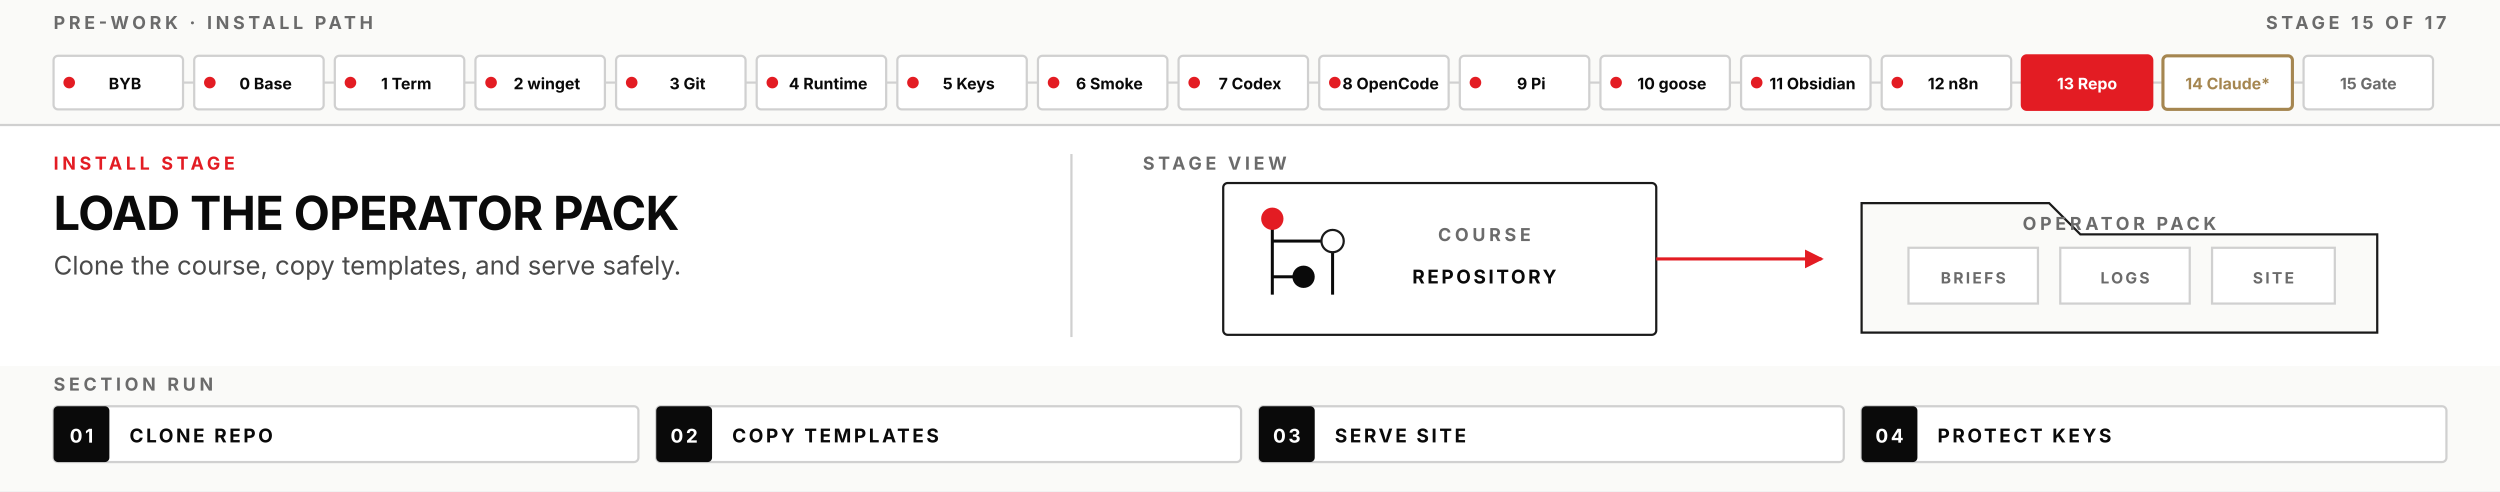
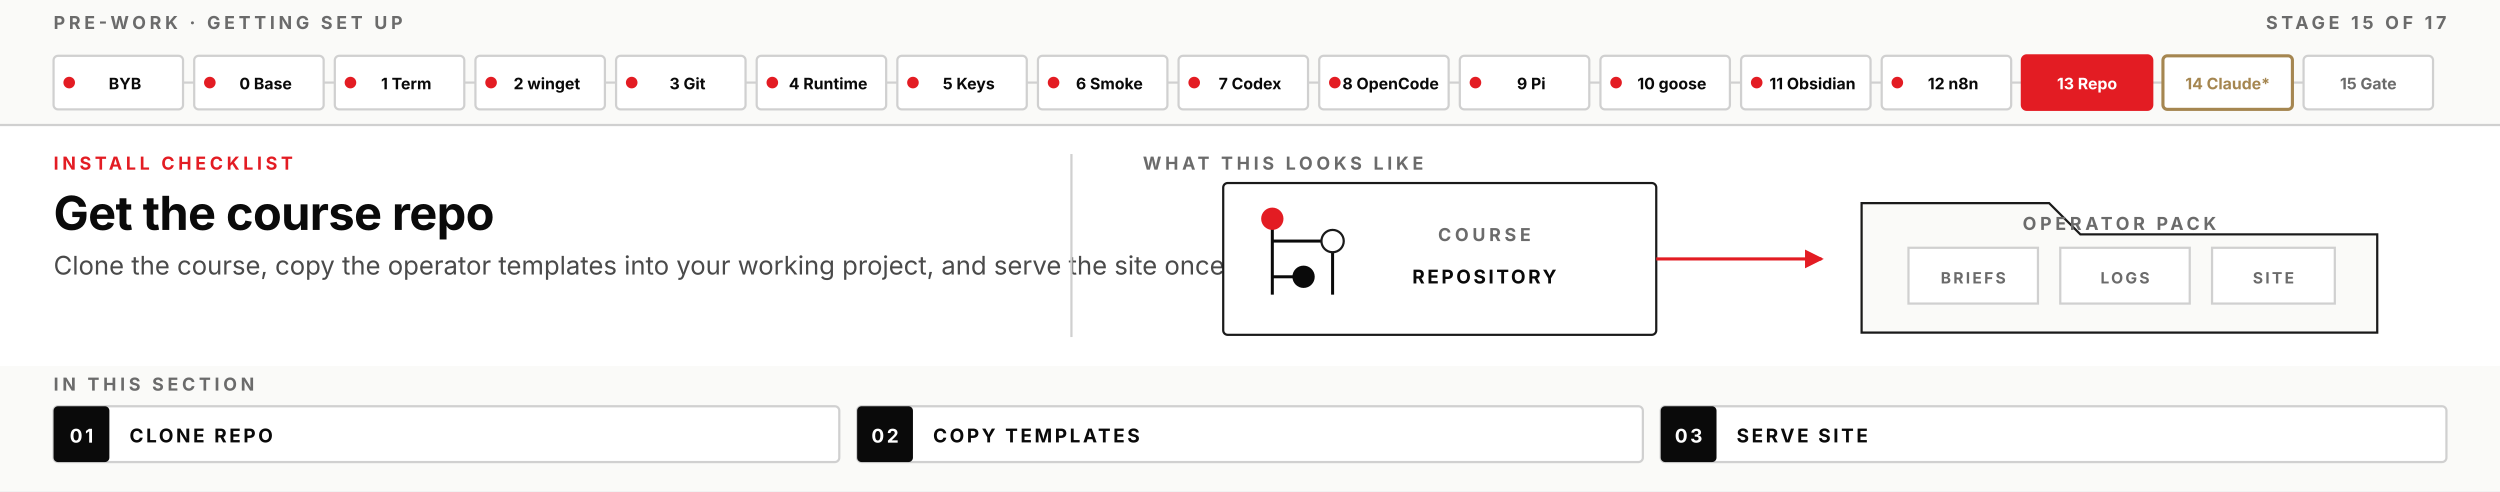
<svg xmlns="http://www.w3.org/2000/svg" viewBox="0 0 1120 220" role="img" aria-labelledby="title-install-pre-work-13-course-repo-and-operator-pack">
  <defs>
    <marker id="arrow" viewBox="0 0 8 8" refX="7" refY="4" markerWidth="6" markerHeight="6" orient="auto-start-reverse">
      <path d="M0 0 8 4 0 8Z" fill="#0A0A0A" />
    </marker>
    <marker id="arrow-red" viewBox="0 0 8 8" refX="7" refY="4" markerWidth="6" markerHeight="6" orient="auto-start-reverse">
      <path d="M0 0 8 4 0 8Z" fill="#E31C23" />
    </marker>
    <style>
      text { font-family: system-ui, "Inter", "Helvetica Neue", Arial, sans-serif; fill: #0A0A0A; }
      .micro { font-size: 8px; font-weight: 650; letter-spacing: 1.65px; }
      .tiny { font-size: 7px; font-weight: 650; letter-spacing: 1px; }
      .railtext { font-size: 7.1px; font-weight: 650; }
      .title { font-size: 21px; font-weight: 680; letter-spacing: -0.25px; }
      .purpose { font-size: 11.5px; font-weight: 430; fill: #4A4A4A; }
      .caption { font-size: 8.5px; font-weight: 650; letter-spacing: 1.15px; }
      .body { font-size: 9.5px; font-weight: 520; }
      .muted { fill: #6B6B6B; }
      .white { fill: #FFFFFF; }
      .red { fill: #E31C23; }
      .gold { fill: #A58650; }
      .line { fill: none; stroke: #0A0A0A; stroke-width: 1.35; vector-effect: non-scaling-stroke; }
      .hair { fill: none; stroke: #D0D0D0; stroke-width: 1; vector-effect: non-scaling-stroke; }
      .redline { fill: none; stroke: #E31C23; stroke-width: 1.4; vector-effect: non-scaling-stroke; }
      .goldline { fill: none; stroke: #A58650; stroke-width: 1.35; vector-effect: non-scaling-stroke; }
      .dash { stroke-dasharray: 5 4; }
    </style>
  </defs>
  <rect width="1120" height="220" fill="#FFFFFF" />
  <rect x="0" y="0" width="1120" height="56" fill="#FAFAF8" />
-   <text x="24" y="13" class="micro muted">PRE-WORK · INSTALL PATH</text>
+   <text x="24" y="13" class="micro muted">PRE-WORK · GETTING SET UP</text>
  <text x="1096" y="13" class="micro muted" text-anchor="end">STAGE 15 OF 17</text>
  <path d="M53 37H1061" class="hair" />
  <rect x="24" y="25" width="58" height="24" rx="2" fill="#FFFFFF" stroke="#D0D0D0" stroke-width="1" />
  <circle cx="31" cy="37" r="2.6" fill="#E31C23" />
  <text x="56" y="40" class="railtext" text-anchor="middle">BYB</text>
  <rect x="87" y="25" width="58" height="24" rx="2" fill="#FFFFFF" stroke="#D0D0D0" stroke-width="1" />
  <circle cx="94" cy="37" r="2.6" fill="#E31C23" />
  <text x="119" y="40" class="railtext" text-anchor="middle">0 Base</text>
  <rect x="150" y="25" width="58" height="24" rx="2" fill="#FFFFFF" stroke="#D0D0D0" stroke-width="1" />
  <circle cx="157" cy="37" r="2.6" fill="#E31C23" />
  <text x="182" y="40" class="railtext" text-anchor="middle">1 Term</text>
  <rect x="213" y="25" width="58" height="24" rx="2" fill="#FFFFFF" stroke="#D0D0D0" stroke-width="1" />
  <circle cx="220" cy="37" r="2.6" fill="#E31C23" />
  <text x="245" y="40" class="railtext" text-anchor="middle">2 winget</text>
  <rect x="276" y="25" width="58" height="24" rx="2" fill="#FFFFFF" stroke="#D0D0D0" stroke-width="1" />
  <circle cx="283" cy="37" r="2.6" fill="#E31C23" />
  <text x="308" y="40" class="railtext" text-anchor="middle">3 Git</text>
  <rect x="339" y="25" width="58" height="24" rx="2" fill="#FFFFFF" stroke="#D0D0D0" stroke-width="1" />
  <circle cx="346" cy="37" r="2.6" fill="#E31C23" />
  <text x="371" y="40" class="railtext" text-anchor="middle">4 Runtime</text>
  <rect x="402" y="25" width="58" height="24" rx="2" fill="#FFFFFF" stroke="#D0D0D0" stroke-width="1" />
  <circle cx="409" cy="37" r="2.6" fill="#E31C23" />
  <text x="434" y="40" class="railtext" text-anchor="middle">5 Keys</text>
  <rect x="465" y="25" width="58" height="24" rx="2" fill="#FFFFFF" stroke="#D0D0D0" stroke-width="1" />
  <circle cx="472" cy="37" r="2.6" fill="#E31C23" />
  <text x="497" y="40" class="railtext" text-anchor="middle">6 Smoke</text>
  <rect x="528" y="25" width="58" height="24" rx="2" fill="#FFFFFF" stroke="#D0D0D0" stroke-width="1" />
  <circle cx="535" cy="37" r="2.6" fill="#E31C23" />
  <text x="560" y="40" class="railtext" text-anchor="middle">7 Codex</text>
  <rect x="591" y="25" width="58" height="24" rx="2" fill="#FFFFFF" stroke="#D0D0D0" stroke-width="1" />
  <circle cx="598" cy="37" r="2.6" fill="#E31C23" />
  <text x="623" y="40" class="railtext" text-anchor="middle">8 OpenCode</text>
  <rect x="654" y="25" width="58" height="24" rx="2" fill="#FFFFFF" stroke="#D0D0D0" stroke-width="1" />
  <circle cx="661" cy="37" r="2.6" fill="#E31C23" />
  <text x="686" y="40" class="railtext" text-anchor="middle">9 Pi</text>
  <rect x="717" y="25" width="58" height="24" rx="2" fill="#FFFFFF" stroke="#D0D0D0" stroke-width="1" />
  <circle cx="724" cy="37" r="2.6" fill="#E31C23" />
  <text x="749" y="40" class="railtext" text-anchor="middle">10 goose</text>
  <rect x="780" y="25" width="58" height="24" rx="2" fill="#FFFFFF" stroke="#D0D0D0" stroke-width="1" />
  <circle cx="787" cy="37" r="2.6" fill="#E31C23" />
  <text x="812" y="40" class="railtext" text-anchor="middle">11 Obsidian</text>
  <rect x="843" y="25" width="58" height="24" rx="2" fill="#FFFFFF" stroke="#D0D0D0" stroke-width="1" />
  <circle cx="850" cy="37" r="2.6" fill="#E31C23" />
  <text x="875" y="40" class="railtext" text-anchor="middle">12 n8n</text>
  <rect x="906" y="25" width="58" height="24" rx="2" fill="#E31C23" stroke="#E31C23" stroke-width="1.4" />
  <text x="935" y="40" class="railtext white" text-anchor="middle">13 Repo</text>
  <rect x="969" y="25" width="58" height="24" rx="2" fill="#FFFFFF" stroke="#A58650" stroke-width="1.4" />
  <text x="998" y="40" class="railtext gold" text-anchor="middle">14 Claude*</text>
  <rect x="1032" y="25" width="58" height="24" rx="2" fill="#FFFFFF" stroke="#D0D0D0" stroke-width="1" />
  <text x="1061" y="40" class="railtext muted" text-anchor="middle">15 Gate</text>
  <path d="M0 56H1120" class="hair" />
-   <text x="24" y="76" class="micro red">INSTALL STAGE</text>
-   <text x="24" y="103" class="title">LOAD THE OPERATOR PACK</text>
-   <text x="24" y="123" class="purpose">Clone the course, copy templates, and serve safely.</text>
+   <text x="24" y="76" class="micro red">INSTALL CHECKLIST</text>
+   <text x="24" y="103" class="title">Get the course repo</text>
+   <text x="24" y="123" class="purpose">Clone the course, copy the operator templates into your working project, and serve the site once.</text>
  <path d="M480 69V151" class="hair" />
-   <text x="512" y="76" class="micro muted">STAGE VIEW</text>
+   <text x="512" y="76" class="micro muted">WHAT THIS LOOKS LIKE</text>
  <g aria-label="Course repository cloned into operator pack">
    <rect x="548" y="82" width="194" height="68" rx="2" fill="#FFFFFF" stroke="#1A1A1A" />
    <path d="M570 100v32M570 108h27M597 108v24M570 124h14" class="line" />
    <circle cx="570" cy="98" r="5" fill="#E31C23" />
    <circle cx="597" cy="108" r="5" fill="#FFFFFF" stroke="#1A1A1A" />
    <circle cx="584" cy="124" r="5" fill="#0A0A0A" />
    <text x="665" y="108" class="micro muted" text-anchor="middle">COURSE</text>
    <text x="665" y="127" class="caption" text-anchor="middle">REPOSITORY</text>
    <path d="M742 116H816" class="redline" marker-end="url(#arrow-red)" />
    <path d="M834 91H918L932 105H1065V149H834Z" fill="#FAFAF8" stroke="#1A1A1A" />
    <rect x="855" y="111" width="58" height="25" fill="#FFFFFF" stroke="#D0D0D0" />
    <rect x="923" y="111" width="58" height="25" fill="#FFFFFF" stroke="#D0D0D0" />
    <rect x="991" y="111" width="55" height="25" fill="#FFFFFF" stroke="#D0D0D0" />
    <text x="884" y="127" class="tiny muted" text-anchor="middle">BRIEFS</text>
    <text x="952" y="127" class="tiny muted" text-anchor="middle">LOGS</text>
    <text x="1018.5" y="127" class="tiny muted" text-anchor="middle">SITE</text>
    <text x="949.5" y="103" class="micro muted" text-anchor="middle">OPERATOR PACK</text>
  </g>
  <rect x="0" y="164" width="1120" height="56" fill="#FAFAF8" />
-   <text x="24" y="175" class="micro muted">SECTION RUN</text>
-   <rect x="24.00" y="182" width="262.00" height="25" rx="2" fill="#FFFFFF" stroke="#D0D0D0" />
+   <text x="24" y="175" class="micro muted">IN THIS SECTION</text>
+   <rect x="24.00" y="182" width="352.00" height="25" rx="2" fill="#FFFFFF" stroke="#D0D0D0" />
  <rect x="24.00" y="182" width="25" height="25" rx="2" fill="#0A0A0A" />
  <text x="36.50" y="198.3" class="caption white" text-anchor="middle">01</text>
  <text x="58.00" y="198.2" class="caption">CLONE REPO</text>
-   <rect x="294.00" y="182" width="262.00" height="25" rx="2" fill="#FFFFFF" stroke="#D0D0D0" />
-   <rect x="294.00" y="182" width="25" height="25" rx="2" fill="#0A0A0A" />
-   <text x="306.50" y="198.3" class="caption white" text-anchor="middle">02</text>
-   <text x="328.00" y="198.2" class="caption">COPY TEMPLATES</text>
-   <rect x="564.00" y="182" width="262.00" height="25" rx="2" fill="#FFFFFF" stroke="#D0D0D0" />
-   <rect x="564.00" y="182" width="25" height="25" rx="2" fill="#0A0A0A" />
-   <text x="576.50" y="198.3" class="caption white" text-anchor="middle">03</text>
-   <text x="598.00" y="198.2" class="caption">SERVE SITE</text>
-   <rect x="834.00" y="182" width="262.00" height="25" rx="2" fill="#FFFFFF" stroke="#D0D0D0" />
-   <rect x="834.00" y="182" width="25" height="25" rx="2" fill="#0A0A0A" />
-   <text x="846.50" y="198.3" class="caption white" text-anchor="middle">04</text>
-   <text x="868.00" y="198.2" class="caption">PROTECT KEYS</text>
+   <rect x="384.00" y="182" width="352.00" height="25" rx="2" fill="#FFFFFF" stroke="#D0D0D0" />
+   <rect x="384.00" y="182" width="25" height="25" rx="2" fill="#0A0A0A" />
+   <text x="396.50" y="198.3" class="caption white" text-anchor="middle">02</text>
+   <text x="418.00" y="198.2" class="caption">COPY TEMPLATES</text>
+   <rect x="744.00" y="182" width="352.00" height="25" rx="2" fill="#FFFFFF" stroke="#D0D0D0" />
+   <rect x="744.00" y="182" width="25" height="25" rx="2" fill="#0A0A0A" />
+   <text x="756.50" y="198.3" class="caption white" text-anchor="middle">03</text>
+   <text x="778.00" y="198.2" class="caption">SERVE SITE</text>
</svg>
